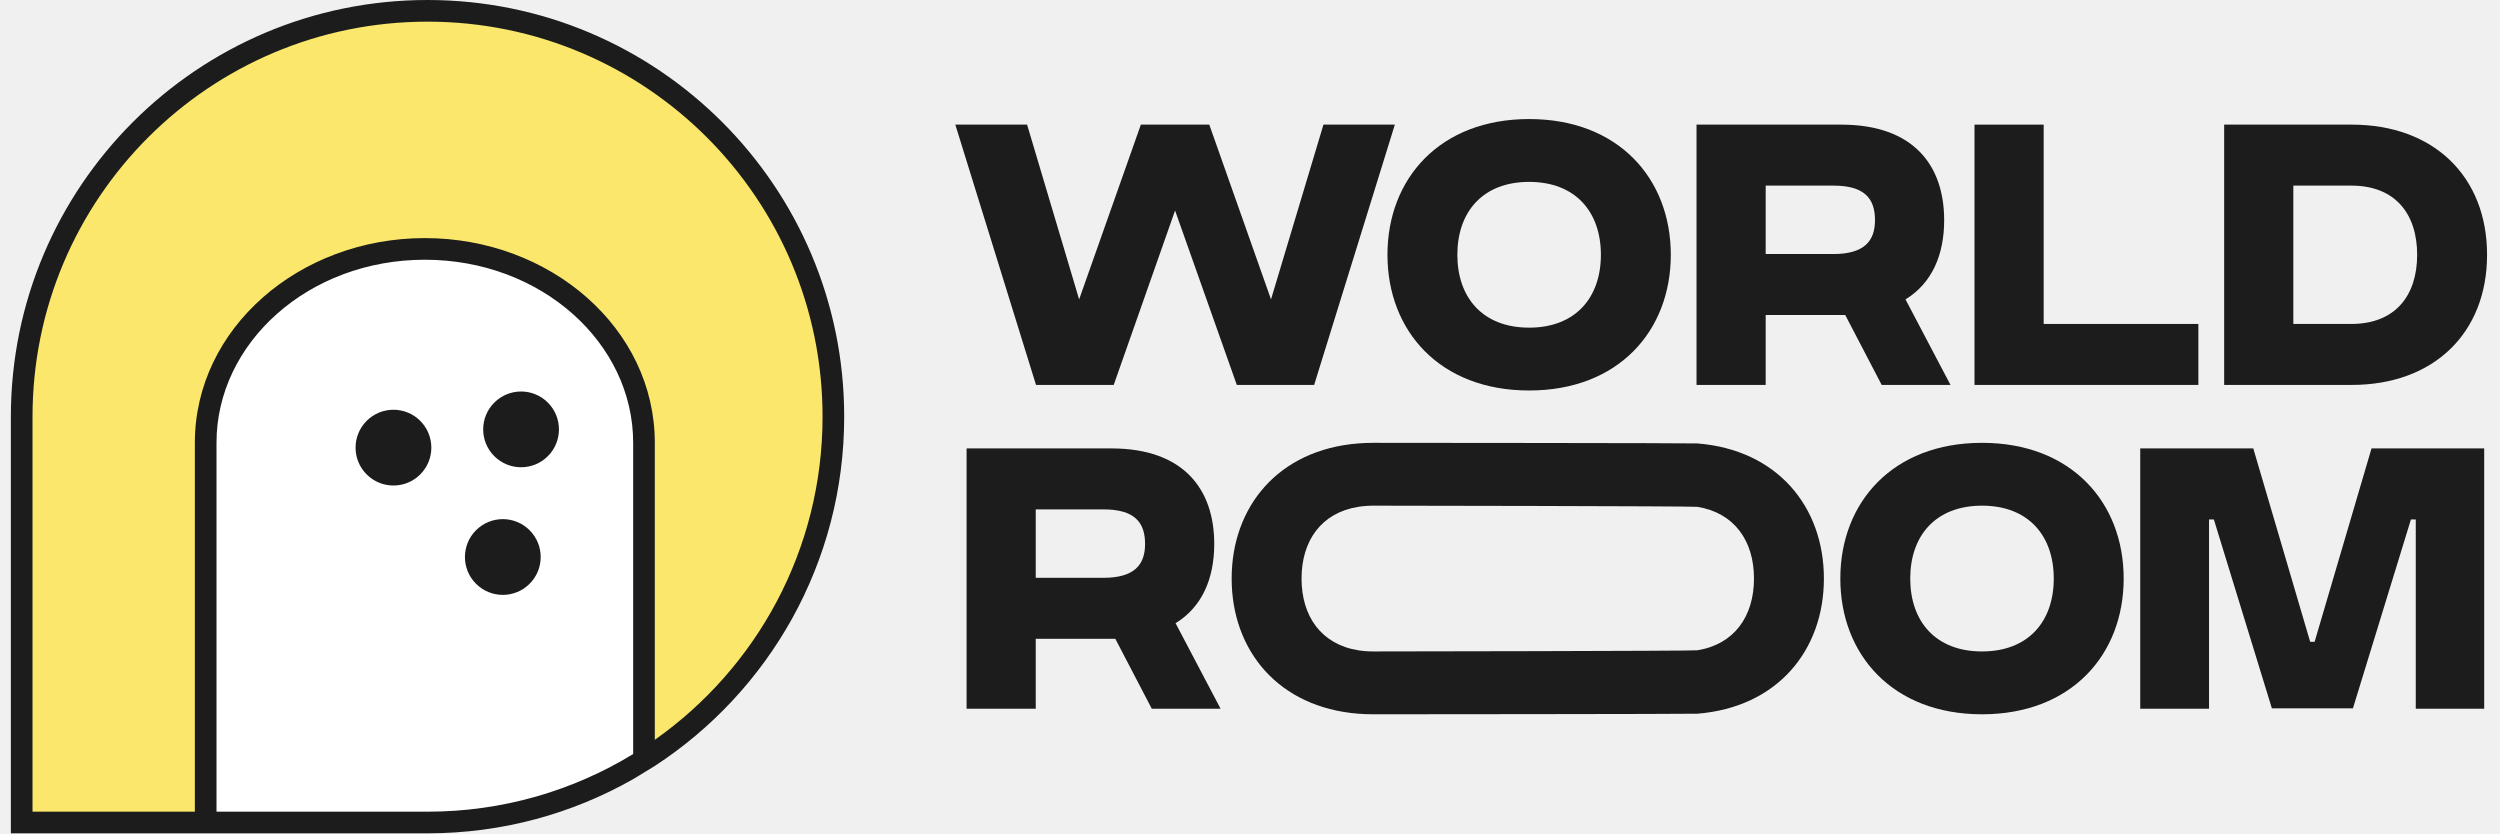
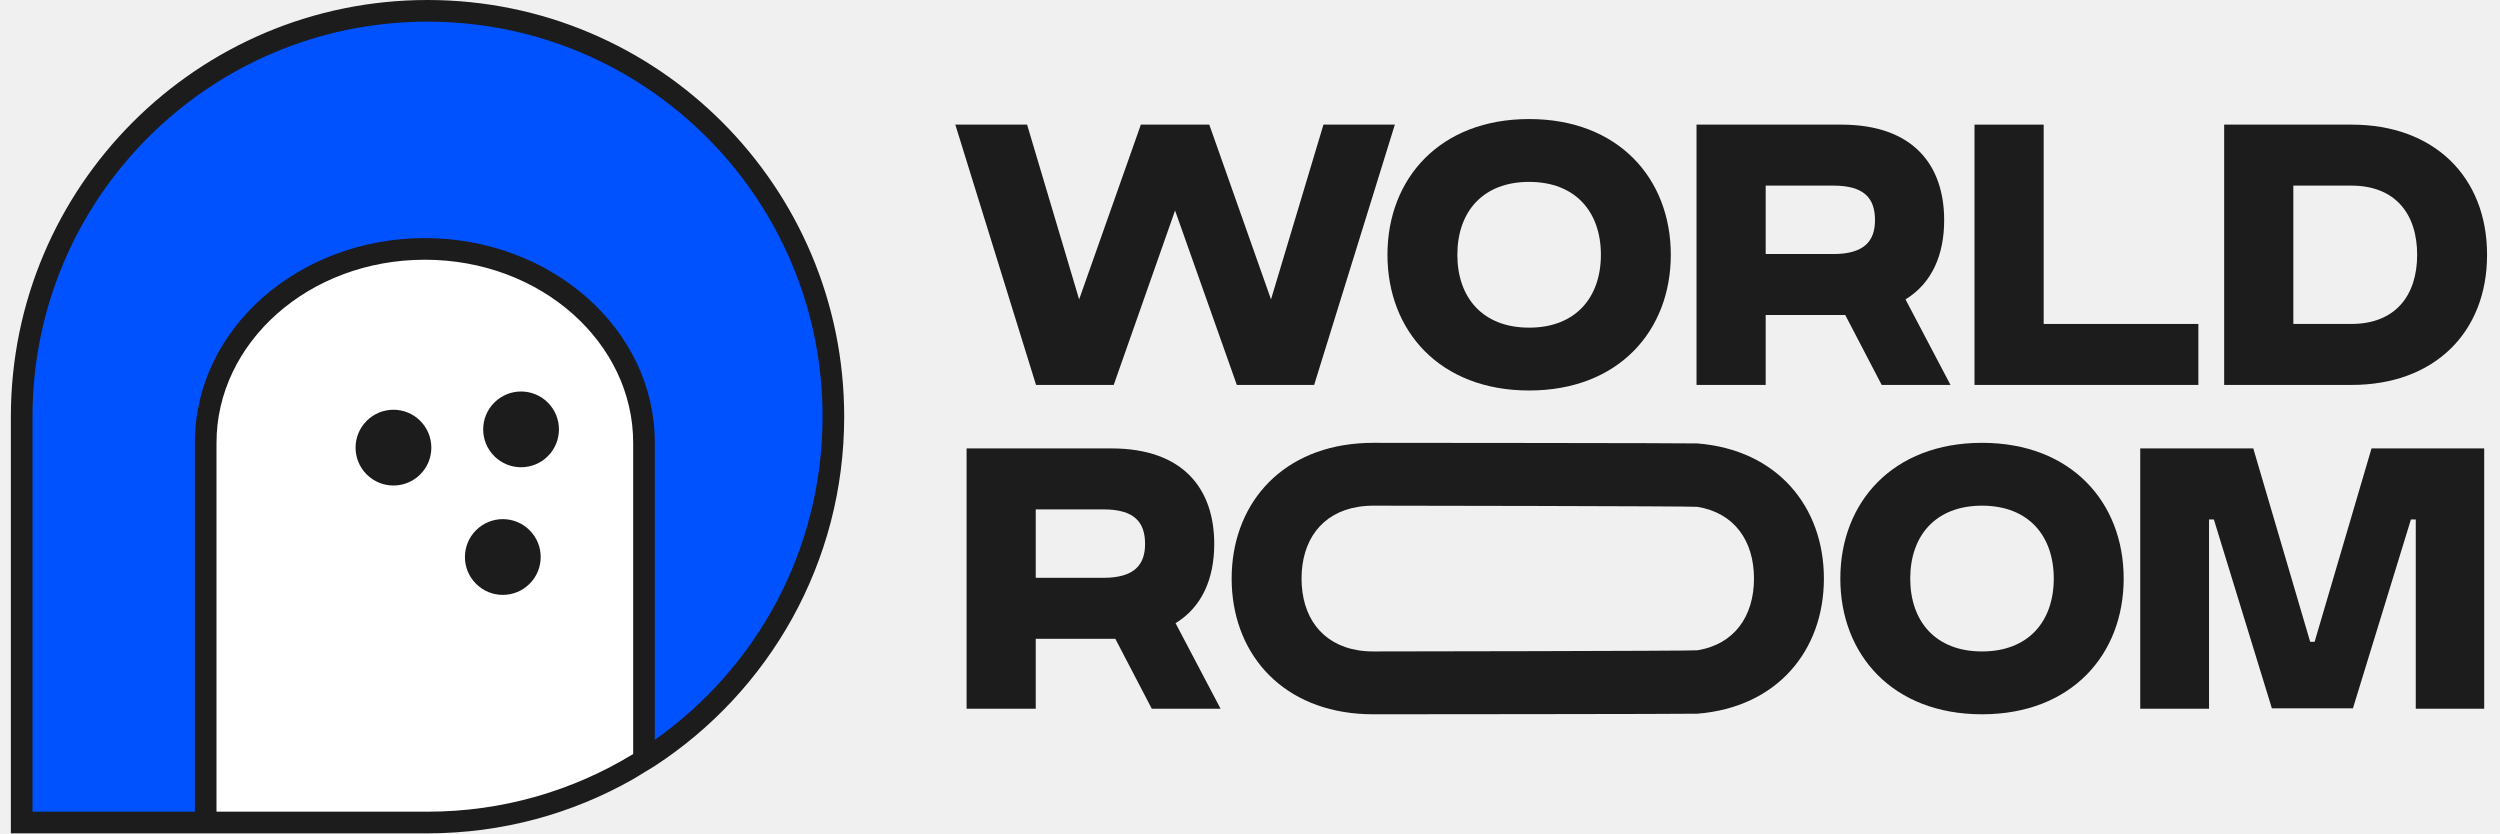
<svg xmlns="http://www.w3.org/2000/svg" width="168" height="56" viewBox="0 0 168 56" fill="none">
  <path d="M64.955 47.625V30.133H74.675C79.548 30.133 81.597 32.882 81.597 36.555C81.597 38.854 80.797 40.778 78.998 41.878L82.022 47.625H77.399L74.95 42.927H74.675H69.602V47.625H64.955ZM69.602 38.829H74.15C76.224 38.829 76.949 37.955 76.949 36.555C76.949 35.081 76.224 34.231 74.15 34.231H69.602V38.829Z" fill="#1C1C1C" />
  <path d="M92.287 48C91.941 48 91.604 47.986 91.275 47.961C85.895 47.535 82.767 43.706 82.767 38.879C82.767 34.052 85.895 30.223 91.275 29.798C91.604 29.772 91.941 29.758 92.287 29.758C92.633 29.758 113.729 29.772 114.058 29.798C119.437 30.223 122.566 34.052 122.566 38.879C122.566 43.706 119.437 47.535 114.058 47.961C113.729 47.986 92.633 48 92.287 48ZM87.464 38.879C87.464 41.425 88.798 43.304 91.275 43.7C91.593 43.751 91.931 43.777 92.287 43.777C92.643 43.777 113.739 43.751 114.058 43.7C116.535 43.304 117.868 41.425 117.868 38.879C117.868 36.333 116.535 34.454 114.058 34.059C113.739 34.008 92.643 33.981 92.287 33.981C91.931 33.981 91.593 34.008 91.275 34.059C88.798 34.454 87.464 36.333 87.464 38.879Z" fill="#1C1C1C" />
  <path d="M133.191 48C127.193 48 123.67 44.002 123.67 38.879C123.67 33.756 127.193 29.758 133.191 29.758C139.188 29.758 142.711 33.756 142.711 38.879C142.711 44.002 139.188 48 133.191 48ZM128.368 38.879C128.368 41.753 130.067 43.777 133.191 43.777C136.314 43.777 138.013 41.753 138.013 38.879C138.013 36.005 136.314 33.981 133.191 33.981C130.067 33.981 128.368 36.005 128.368 38.879Z" fill="#1C1C1C" />
  <path d="M143.824 47.625V30.133H151.42L155.243 43.127H155.543L159.366 30.133H166.938V47.625H162.34V34.906H162.015L158.117 47.6H152.67L148.771 34.906H148.447V47.625H143.824Z" fill="#1C1C1C" />
  <path d="M69.62 25.867L64.197 8.375H69.02L72.518 20.119L76.666 8.375H81.264L85.412 20.119L88.936 8.375H93.734L88.311 25.867H83.114L78.965 14.147L74.842 25.867H69.62Z" fill="#1C1C1C" />
  <path d="M102.757 26.241C96.76 26.241 93.237 22.243 93.237 17.121C93.237 11.998 96.76 8 102.757 8C108.754 8 112.278 11.998 112.278 17.121C112.278 22.243 108.754 26.241 102.757 26.241ZM97.934 17.121C97.934 19.994 99.633 22.018 102.757 22.018C105.881 22.018 107.58 19.994 107.58 17.121C107.58 14.247 105.881 12.223 102.757 12.223C99.633 12.223 97.934 14.247 97.934 17.121Z" fill="#1C1C1C" />
  <path d="M114.006 25.867V8.375H123.727C128.599 8.375 130.648 11.123 130.648 14.797C130.648 17.096 129.849 19.02 128.05 20.119L131.073 25.867H126.45L124.001 21.169H123.727H118.654V25.867H114.006ZM118.654 17.071H123.202C125.276 17.071 126 16.196 126 14.797C126 13.322 125.276 12.473 123.202 12.473H118.654V17.071Z" fill="#1C1C1C" />
  <path d="M132.687 25.867V8.375H137.335V21.769H147.73V25.867H132.687Z" fill="#1C1C1C" />
  <path d="M149.464 25.867V8.375H158.035C163.558 8.375 167.131 11.873 167.131 17.121C167.131 22.368 163.558 25.867 158.035 25.867H149.464ZM154.112 21.769H158.01C160.959 21.769 162.433 19.869 162.433 17.121C162.433 14.372 160.959 12.473 158.01 12.473H154.112V21.769Z" fill="#1C1C1C" />
  <g clip-path="url(#clip0_506_907)">
-     <path d="M28.73 0.728C13.668 0.728 1.458 12.938 1.458 28V55.273H13.821V29.754C13.821 22.559 20.415 16.727 28.549 16.727C36.682 16.727 43.276 22.56 43.276 29.754L43.276 51.075C50.924 46.243 56.003 37.715 56.003 28C56.003 12.938 43.793 0.728 28.73 0.728Z" fill="#FAE76C" />
+     <path d="M28.73 0.728C13.668 0.728 1.458 12.938 1.458 28V55.273H13.821V29.754C13.821 22.559 20.415 16.727 28.549 16.727C36.682 16.727 43.276 22.56 43.276 29.754L43.276 51.075C50.924 46.243 56.003 37.715 56.003 28C56.003 12.938 43.793 0.728 28.73 0.728Z" fill="#0052ff" />
    <path d="M28.549 16.727C20.415 16.727 13.821 22.559 13.821 29.753V55.091H28.549L36.003 54.182L43.276 51.091L43.276 29.753C43.276 22.559 36.682 16.727 28.549 16.727Z" fill="white" />
    <path d="M33.216 27.055C34.211 26.06 35.822 26.06 36.816 27.055C37.81 28.049 37.81 29.66 36.816 30.654C35.822 31.648 34.211 31.648 33.216 30.654C32.222 29.66 32.222 28.049 33.216 27.055Z" fill="#1C1C1C" />
    <path d="M24.64 28.281C25.634 27.287 27.246 27.287 28.24 28.281C29.234 29.275 29.234 30.887 28.24 31.881C27.246 32.875 25.634 32.875 24.64 31.881C23.646 30.887 23.646 29.275 24.64 28.281Z" fill="#1C1C1C" />
    <path d="M35.589 35.632C34.595 34.637 32.984 34.637 31.989 35.632C30.995 36.626 30.995 38.237 31.989 39.231C32.984 40.225 34.595 40.225 35.589 39.231C36.583 38.237 36.583 36.626 35.589 35.632Z" fill="#1C1C1C" />
    <path fill-rule="evenodd" clip-rule="evenodd" d="M0.73 56H28.73C33.756 56 38.471 54.676 42.549 52.358L44.003 51.472C51.666 46.476 56.73 37.83 56.73 28C56.73 12.536 44.194 0 28.73 0C13.267 0 0.73 12.536 0.73 28V56ZM28.73 1.455C14.07 1.455 2.185 13.339 2.185 28V54.545H13.094V29.753C13.094 22.076 20.1 16 28.549 16C36.998 16 44.003 22.076 44.003 29.753L44.003 49.715C50.822 44.91 55.276 36.975 55.276 28C55.276 13.339 43.391 1.455 28.73 1.455ZM28.73 54.545C33.792 54.545 38.523 53.129 42.549 50.67L42.549 29.753C42.549 23.042 36.367 17.454 28.549 17.454C20.73 17.454 14.549 23.042 14.549 29.753V54.545H28.73Z" fill="#1C1C1C" />
  </g>
  <defs>
    <clipPath id="clip0_506_907">
      <rect width="56" height="56" fill="white" transform="translate(0.730469)" />
    </clipPath>
  </defs>
</svg>
